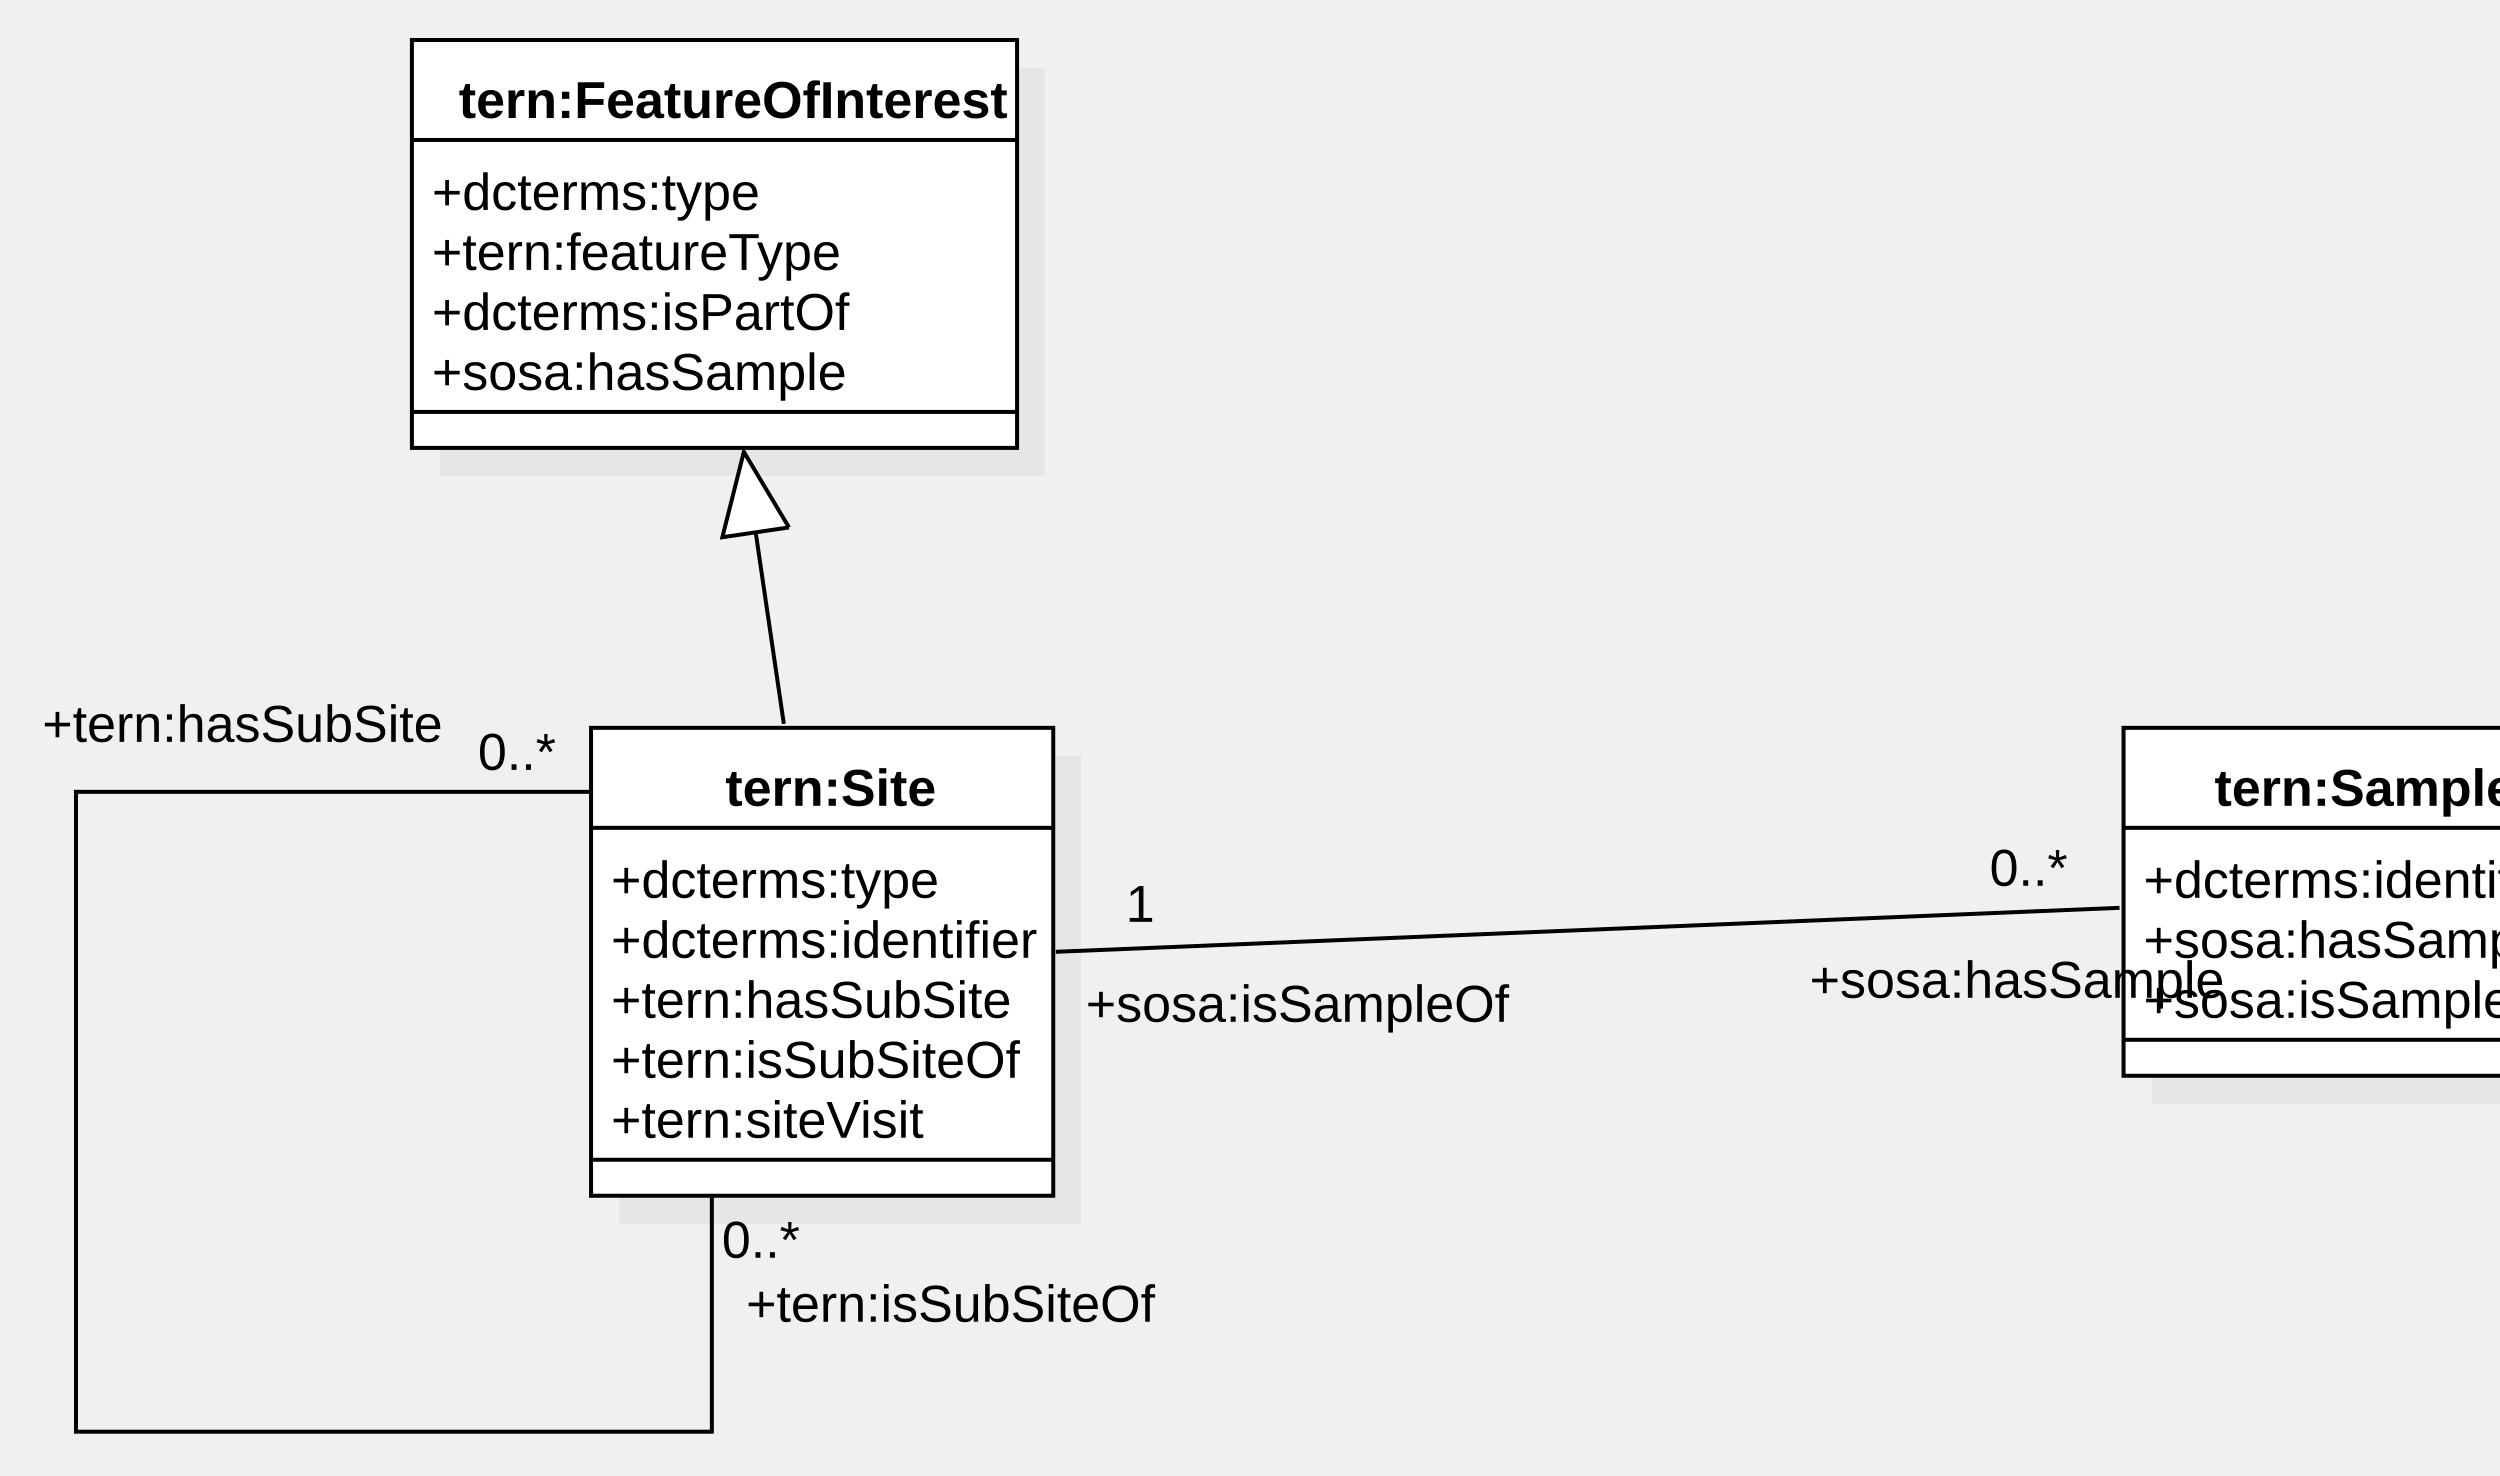
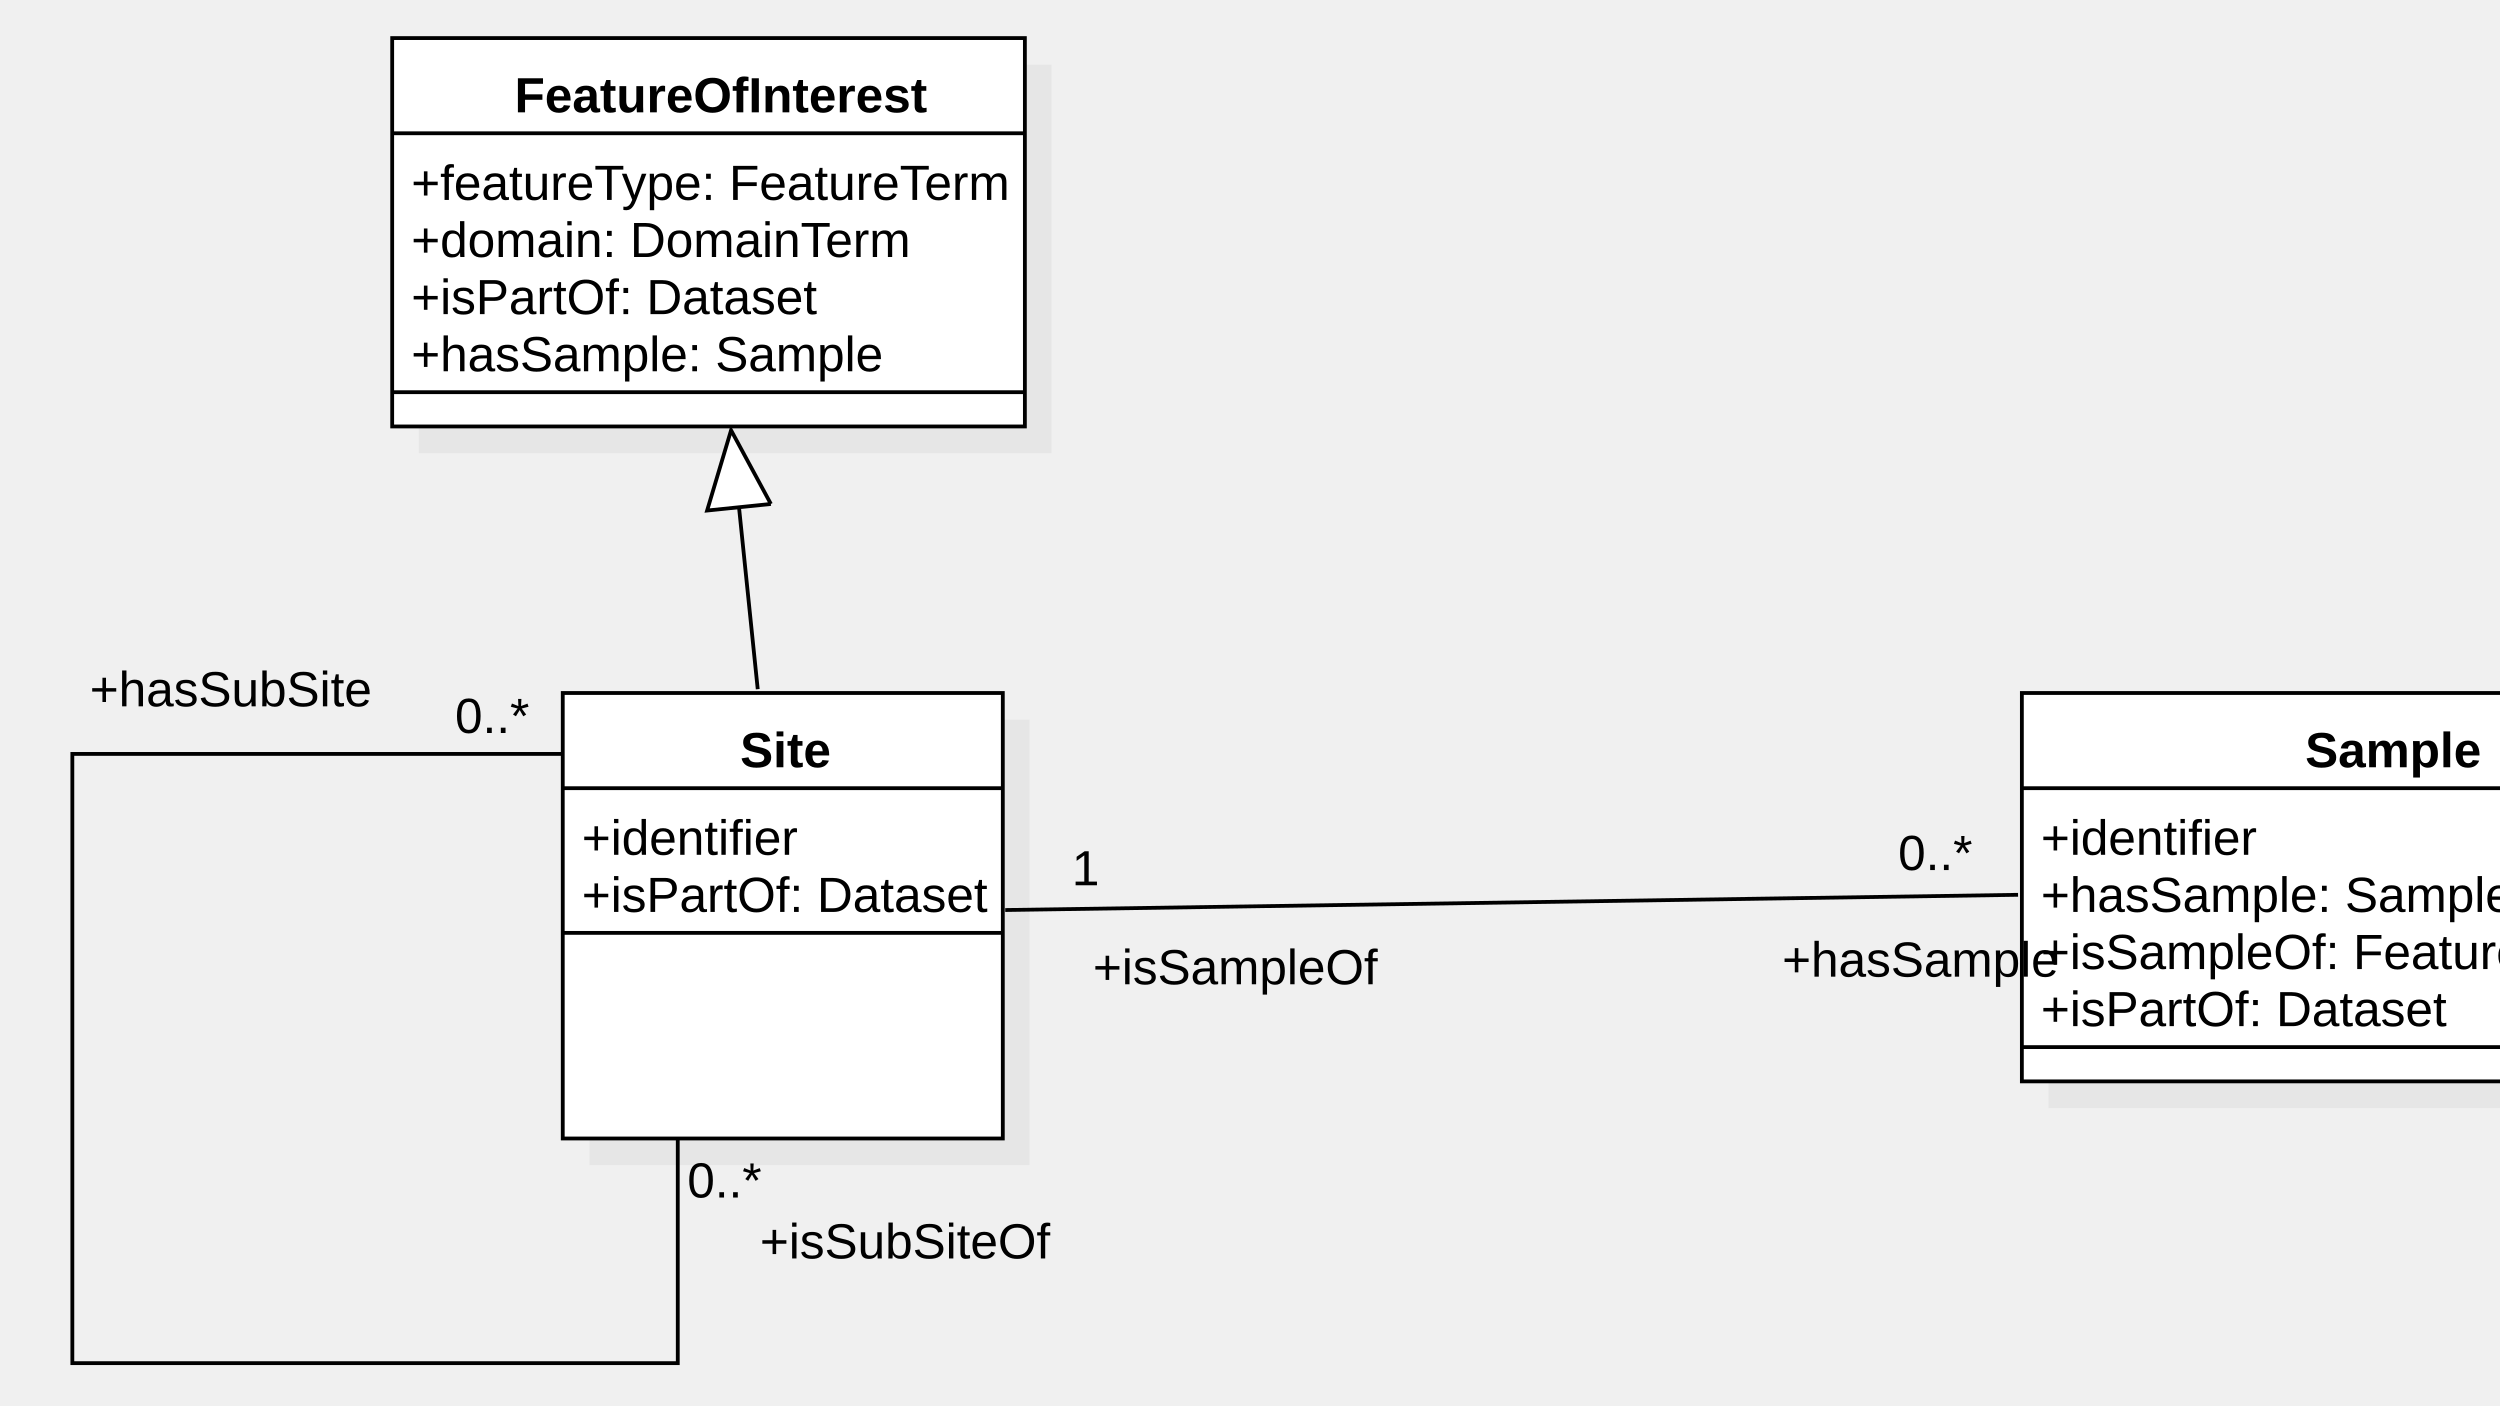
- <svg xmlns="http://www.w3.org/2000/svg" height="369" version="1.1" width="625.131">
+ <svg xmlns="http://www.w3.org/2000/svg" height="369" version="1.1" width="656.571">
  <defs />
  <g>
    <g transform="translate(-733,-546) scale(1,1)">
-       <rect fill="#C0C0C0" height="102" opacity="0.2" stroke="none" width="151.321" x="843" y="563" />
+       <rect fill="#C0C0C0" height="102" opacity="0.2" stroke="none" width="166.162" x="843" y="563" />
    </g>
    <g transform="translate(-733,-546) scale(1,1)">
-       <rect fill="#ffffff" height="102" stroke="none" width="151.321" x="836" y="556" />
+       <rect fill="#ffffff" height="102" stroke="none" width="166.162" x="836" y="556" />
    </g>
    <g transform="translate(-733,-546) scale(1,1)">
-       <path d="M 836 556 L 987.321 556 L 987.321 658 L 836 658 L 836 556 Z Z" fill="none" stroke="#000000" stroke-miterlimit="10" />
+       <path d="M 836 556 L 1002.162 556 L 1002.162 658 L 836 658 L 836 556 Z Z" fill="none" stroke="#000000" stroke-miterlimit="10" />
    </g>
    <g transform="translate(-733,-546) scale(1,1)">
-       <path d="M 836 581 L 987.321 581" fill="none" stroke="#000000" stroke-miterlimit="10" />
+       <path d="M 836 581 L 1002.162 581" fill="none" stroke="#000000" stroke-miterlimit="10" />
    </g>
    <g transform="translate(-733,-546) scale(1,1)">
-       <path d="M 836 649 L 987.321 649" fill="none" stroke="#000000" stroke-miterlimit="10" />
+       <path d="M 836 649 L 1002.162 649" fill="none" stroke="#000000" stroke-miterlimit="10" />
    </g>
    <g transform="translate(-733,-546) scale(1,1)">
      <g>
        <path fill="none" stroke="none" />
-         <text fill="#000000" font-family="Arial" font-size="13px" font-style="normal" font-weight="bold" stroke="none" text-decoration="none" x="847.714" y="575.5">tern:FeatureOfInterest</text>
+         <text fill="#000000" font-family="Arial" font-size="13px" font-style="normal" font-weight="bold" stroke="none" text-decoration="none" x="868.141" y="575.5">FeatureOfInterest</text>
      </g>
    </g>
    <g transform="translate(-733,-546) scale(1,1)">
      <g>
        <path fill="none" stroke="none" />
-         <text fill="#000000" font-family="Arial" font-size="13px" font-style="normal" font-weight="normal" stroke="none" text-decoration="none" x="841" y="598.5">+dcterms:type</text>
+         <text fill="#000000" font-family="Arial" font-size="13px" font-style="normal" font-weight="normal" stroke="none" text-decoration="none" x="841" y="598.5">+featureType: FeatureTerm</text>
      </g>
    </g>
    <g transform="translate(-733,-546) scale(1,1)">
      <g>
        <path fill="none" stroke="none" />
-         <text fill="#000000" font-family="Arial" font-size="13px" font-style="normal" font-weight="normal" stroke="none" text-decoration="none" x="841" y="613.5">+tern:featureType</text>
+         <text fill="#000000" font-family="Arial" font-size="13px" font-style="normal" font-weight="normal" stroke="none" text-decoration="none" x="841" y="613.5">+domain: DomainTerm</text>
      </g>
    </g>
    <g transform="translate(-733,-546) scale(1,1)">
      <g>
        <path fill="none" stroke="none" />
-         <text fill="#000000" font-family="Arial" font-size="13px" font-style="normal" font-weight="normal" stroke="none" text-decoration="none" x="841" y="628.5">+dcterms:isPartOf</text>
+         <text fill="#000000" font-family="Arial" font-size="13px" font-style="normal" font-weight="normal" stroke="none" text-decoration="none" x="841" y="628.5">+isPartOf: Dataset</text>
      </g>
    </g>
    <g transform="translate(-733,-546) scale(1,1)">
      <g>
        <path fill="none" stroke="none" />
-         <text fill="#000000" font-family="Arial" font-size="13px" font-style="normal" font-weight="normal" stroke="none" text-decoration="none" x="841" y="643.5">+sosa:hasSample</text>
+         <text fill="#000000" font-family="Arial" font-size="13px" font-style="normal" font-weight="normal" stroke="none" text-decoration="none" x="841" y="643.5">+hasSample: Sample</text>
      </g>
    </g>
    <g transform="translate(-733,-546) scale(1,1)">
      <rect fill="#C0C0C0" height="117" opacity="0.2" stroke="none" width="115.571" x="887.795" y="735" />
    </g>
    <g transform="translate(-733,-546) scale(1,1)">
      <rect fill="#ffffff" height="117" stroke="none" width="115.571" x="880.795" y="728" />
    </g>
    <g transform="translate(-733,-546) scale(1,1)">
      <path d="M 880.795 728 L 996.366 728 L 996.366 845 L 880.795 845 L 880.795 728 Z Z" fill="none" stroke="#000000" stroke-miterlimit="10" />
    </g>
    <g transform="translate(-733,-546) scale(1,1)">
      <path d="M 880.795 753 L 996.366 753" fill="none" stroke="#000000" stroke-miterlimit="10" />
    </g>
    <g transform="translate(-733,-546) scale(1,1)">
-       <path d="M 880.795 836 L 996.366 836" fill="none" stroke="#000000" stroke-miterlimit="10" />
+       <path d="M 880.795 791 L 996.366 791" fill="none" stroke="#000000" stroke-miterlimit="10" />
    </g>
    <g transform="translate(-733,-546) scale(1,1)">
      <g>
        <path fill="none" stroke="none" />
-         <text fill="#000000" font-family="Arial" font-size="13px" font-style="normal" font-weight="bold" stroke="none" text-decoration="none" x="914.374" y="747.5">tern:Site</text>
+         <text fill="#000000" font-family="Arial" font-size="13px" font-style="normal" font-weight="bold" stroke="none" text-decoration="none" x="927.38" y="747.5">Site</text>
      </g>
    </g>
    <g transform="translate(-733,-546) scale(1,1)">
      <g>
        <path fill="none" stroke="none" />
-         <text fill="#000000" font-family="Arial" font-size="13px" font-style="normal" font-weight="normal" stroke="none" text-decoration="none" x="885.795" y="770.5">+dcterms:type</text>
+         <text fill="#000000" font-family="Arial" font-size="13px" font-style="normal" font-weight="normal" stroke="none" text-decoration="none" x="885.795" y="770.5">+identifier</text>
      </g>
    </g>
    <g transform="translate(-733,-546) scale(1,1)">
      <g>
        <path fill="none" stroke="none" />
-         <text fill="#000000" font-family="Arial" font-size="13px" font-style="normal" font-weight="normal" stroke="none" text-decoration="none" x="885.795" y="785.5">+dcterms:identifier</text>
+         <text fill="#000000" font-family="Arial" font-size="13px" font-style="normal" font-weight="normal" stroke="none" text-decoration="none" x="885.795" y="785.5">+isPartOf: Dataset</text>
      </g>
    </g>
    <g transform="translate(-733,-546) scale(1,1)">
-       <g>
-         <path fill="none" stroke="none" />
-         <text fill="#000000" font-family="Arial" font-size="13px" font-style="normal" font-weight="normal" stroke="none" text-decoration="none" x="885.795" y="800.5">+tern:hasSubSite</text>
-       </g>
+       <path d="M 932 727 L 925 659" fill="none" stroke="#000000" stroke-miterlimit="10" />
    </g>
    <g transform="translate(-733,-546) scale(1,1)">
-       <g>
-         <path fill="none" stroke="none" />
-         <text fill="#000000" font-family="Arial" font-size="13px" font-style="normal" font-weight="normal" stroke="none" text-decoration="none" x="885.795" y="815.5">+tern:isSubSiteOf</text>
-       </g>
+       <path d="M 935.456 678.356 L 925 659 L 918.707 680.081" fill="#FFFFFF" stroke="none" />
    </g>
    <g transform="translate(-733,-546) scale(1,1)">
-       <g>
-         <path fill="none" stroke="none" />
-         <text fill="#000000" font-family="Arial" font-size="13px" font-style="normal" font-weight="normal" stroke="none" text-decoration="none" x="885.795" y="830.5">+tern:siteVisit</text>
-       </g>
-     </g>
-     <g transform="translate(-733,-546) scale(1,1)">
-       <path d="M 929 727 L 919 659" fill="none" stroke="#000000" stroke-miterlimit="10" />
-     </g>
-     <g transform="translate(-733,-546) scale(1,1)">
-       <path d="M 930.287 677.884 L 919 659 L 913.628 680.334" fill="#FFFFFF" stroke="none" />
-     </g>
-     <g transform="translate(-733,-546) scale(1,1)">
-       <path d="M 930.287 677.884 L 919 659 L 913.628 680.334 L 930.287 677.884" fill="none" stroke="#000000" stroke-miterlimit="10" />
+       <path d="M 935.456 678.356 L 925 659 L 918.707 680.081 L 935.456 678.356" fill="none" stroke="#000000" stroke-miterlimit="10" />
    </g>
    <g transform="translate(-733,-546) scale(1,1)">
      <path d="M 881 744 L 752 744 L 752 904 L 911 904 L 911 845" fill="none" stroke="#000000" stroke-miterlimit="10" />
    </g>
    <g transform="translate(-733,-546) scale(1,1)">
      <g>
        <path fill="none" stroke="none" />
-         <text fill="#000000" font-family="Arial" font-size="13px" font-style="normal" font-weight="normal" stroke="none" text-decoration="none" x="743.57" y="731.5">+tern:hasSubSite</text>
+         <text fill="#000000" font-family="Arial" font-size="13px" font-style="normal" font-weight="normal" stroke="none" text-decoration="none" x="756.576" y="731.5">+hasSubSite</text>
      </g>
    </g>
    <g transform="translate(-733,-546) scale(1,1)">
      <g>
        <path fill="none" stroke="none" />
        <text fill="#000000" font-family="Arial" font-size="13px" font-style="normal" font-weight="normal" stroke="none" text-decoration="none" x="852.5" y="738.5">0..*</text>
      </g>
    </g>
    <g transform="translate(-733,-546) scale(1,1)">
      <g>
        <path fill="none" stroke="none" />
-         <text fill="#000000" font-family="Arial" font-size="13px" font-style="normal" font-weight="normal" stroke="none" text-decoration="none" x="919.57" y="876.5">+tern:isSubSiteOf</text>
+         <text fill="#000000" font-family="Arial" font-size="13px" font-style="normal" font-weight="normal" stroke="none" text-decoration="none" x="932.576" y="876.5">+isSubSiteOf</text>
      </g>
    </g>
    <g transform="translate(-733,-546) scale(1,1)">
      <g>
        <path fill="none" stroke="none" />
        <text fill="#000000" font-family="Arial" font-size="13px" font-style="normal" font-weight="normal" stroke="none" text-decoration="none" x="913.5" y="860.5">0..*</text>
      </g>
    </g>
    <g transform="translate(-733,-546) scale(1,1)">
-       <rect fill="#C0C0C0" height="87" opacity="0.2" stroke="none" width="115.571" x="1271" y="735" />
+       <rect fill="#C0C0C0" height="102" opacity="0.2" stroke="none" width="192.885" x="1271" y="735" />
    </g>
    <g transform="translate(-733,-546) scale(1,1)">
-       <rect fill="#ffffff" height="87" stroke="none" width="115.571" x="1264" y="728" />
+       <rect fill="#ffffff" height="102" stroke="none" width="192.885" x="1264" y="728" />
    </g>
    <g transform="translate(-733,-546) scale(1,1)">
-       <path d="M 1264 728 L 1379.571 728 L 1379.571 815 L 1264 815 L 1264 728 Z Z" fill="none" stroke="#000000" stroke-miterlimit="10" />
+       <path d="M 1264 728 L 1456.885 728 L 1456.885 830 L 1264 830 L 1264 728 Z Z" fill="none" stroke="#000000" stroke-miterlimit="10" />
    </g>
    <g transform="translate(-733,-546) scale(1,1)">
-       <path d="M 1264 753 L 1379.571 753" fill="none" stroke="#000000" stroke-miterlimit="10" />
+       <path d="M 1264 753 L 1456.885 753" fill="none" stroke="#000000" stroke-miterlimit="10" />
    </g>
    <g transform="translate(-733,-546) scale(1,1)">
-       <path d="M 1264 806 L 1379.571 806" fill="none" stroke="#000000" stroke-miterlimit="10" />
+       <path d="M 1264 821 L 1456.885 821" fill="none" stroke="#000000" stroke-miterlimit="10" />
    </g>
    <g transform="translate(-733,-546) scale(1,1)">
      <g>
        <path fill="none" stroke="none" />
-         <text fill="#000000" font-family="Arial" font-size="13px" font-style="normal" font-weight="bold" stroke="none" text-decoration="none" x="1286.74" y="747.5">tern:Sample</text>
+         <text fill="#000000" font-family="Arial" font-size="13px" font-style="normal" font-weight="bold" stroke="none" text-decoration="none" x="1338.404" y="747.5">Sample</text>
      </g>
    </g>
    <g transform="translate(-733,-546) scale(1,1)">
      <g>
        <path fill="none" stroke="none" />
-         <text fill="#000000" font-family="Arial" font-size="13px" font-style="normal" font-weight="normal" stroke="none" text-decoration="none" x="1269" y="770.5">+dcterms:identifier</text>
+         <text fill="#000000" font-family="Arial" font-size="13px" font-style="normal" font-weight="normal" stroke="none" text-decoration="none" x="1269" y="770.5">+identifier</text>
      </g>
    </g>
    <g transform="translate(-733,-546) scale(1,1)">
      <g>
        <path fill="none" stroke="none" />
-         <text fill="#000000" font-family="Arial" font-size="13px" font-style="normal" font-weight="normal" stroke="none" text-decoration="none" x="1269" y="785.5">+sosa:hasSample</text>
+         <text fill="#000000" font-family="Arial" font-size="13px" font-style="normal" font-weight="normal" stroke="none" text-decoration="none" x="1269" y="785.5">+hasSample: Sample</text>
      </g>
    </g>
    <g transform="translate(-733,-546) scale(1,1)">
      <g>
        <path fill="none" stroke="none" />
-         <text fill="#000000" font-family="Arial" font-size="13px" font-style="normal" font-weight="normal" stroke="none" text-decoration="none" x="1269" y="800.5">+sosa:isSampleOf</text>
-       </g>
-     </g>
-     <g transform="translate(-733,-546) scale(1,1)">
-       <path d="M 1263 773 L 997 784" fill="none" stroke="#000000" stroke-miterlimit="10" />
-     </g>
-     <g transform="translate(-733,-546) scale(1,1)">
-       <g>
-         <path fill="none" stroke="none" />
-         <text fill="#000000" font-family="Arial" font-size="13px" font-style="normal" font-weight="normal" stroke="none" text-decoration="none" x="1185.5" y="795.5">+sosa:hasSample</text>
+         <text fill="#000000" font-family="Arial" font-size="13px" font-style="normal" font-weight="normal" stroke="none" text-decoration="none" x="1269" y="800.5">+isSampleOf: FeatureOfInterest</text>
      </g>
    </g>
    <g transform="translate(-733,-546) scale(1,1)">
      <g>
        <path fill="none" stroke="none" />
-         <text fill="#000000" font-family="Arial" font-size="13px" font-style="normal" font-weight="normal" stroke="none" text-decoration="none" x="1230.5" y="767.5">0..*</text>
+         <text fill="#000000" font-family="Arial" font-size="13px" font-style="normal" font-weight="normal" stroke="none" text-decoration="none" x="1269" y="815.5">+isPartOf: Dataset</text>
+       </g>
+     </g>
+     <g transform="translate(-733,-546) scale(1,1)">
+       <path d="M 1263 781 L 997 785" fill="none" stroke="#000000" stroke-miterlimit="10" />
+     </g>
+     <g transform="translate(-733,-546) scale(1,1)">
+       <g>
+         <path fill="none" stroke="none" />
+         <text fill="#000000" font-family="Arial" font-size="13px" font-style="normal" font-weight="normal" stroke="none" text-decoration="none" x="1201.036" y="802.5">+hasSample</text>
      </g>
    </g>
    <g transform="translate(-733,-546) scale(1,1)">
      <g>
        <path fill="none" stroke="none" />
-         <text fill="#000000" font-family="Arial" font-size="13px" font-style="normal" font-weight="normal" stroke="none" text-decoration="none" x="1004.5" y="801.5">+sosa:isSampleOf</text>
+         <text fill="#000000" font-family="Arial" font-size="13px" font-style="normal" font-weight="normal" stroke="none" text-decoration="none" x="1231.5" y="774.5">0..*</text>
      </g>
    </g>
    <g transform="translate(-733,-546) scale(1,1)">
      <g>
        <path fill="none" stroke="none" />
-         <text fill="#000000" font-family="Arial" font-size="13px" font-style="normal" font-weight="normal" stroke="none" text-decoration="none" x="1014.5" y="776.5">1</text>
+         <text fill="#000000" font-family="Arial" font-size="13px" font-style="normal" font-weight="normal" stroke="none" text-decoration="none" x="1020.036" y="804.5">+isSampleOf</text>
+       </g>
+     </g>
+     <g transform="translate(-733,-546) scale(1,1)">
+       <g>
+         <path fill="none" stroke="none" />
+         <text fill="#000000" font-family="Arial" font-size="13px" font-style="normal" font-weight="normal" stroke="none" text-decoration="none" x="1014.5" y="778.5">1</text>
      </g>
    </g>
  </g>
</svg>
